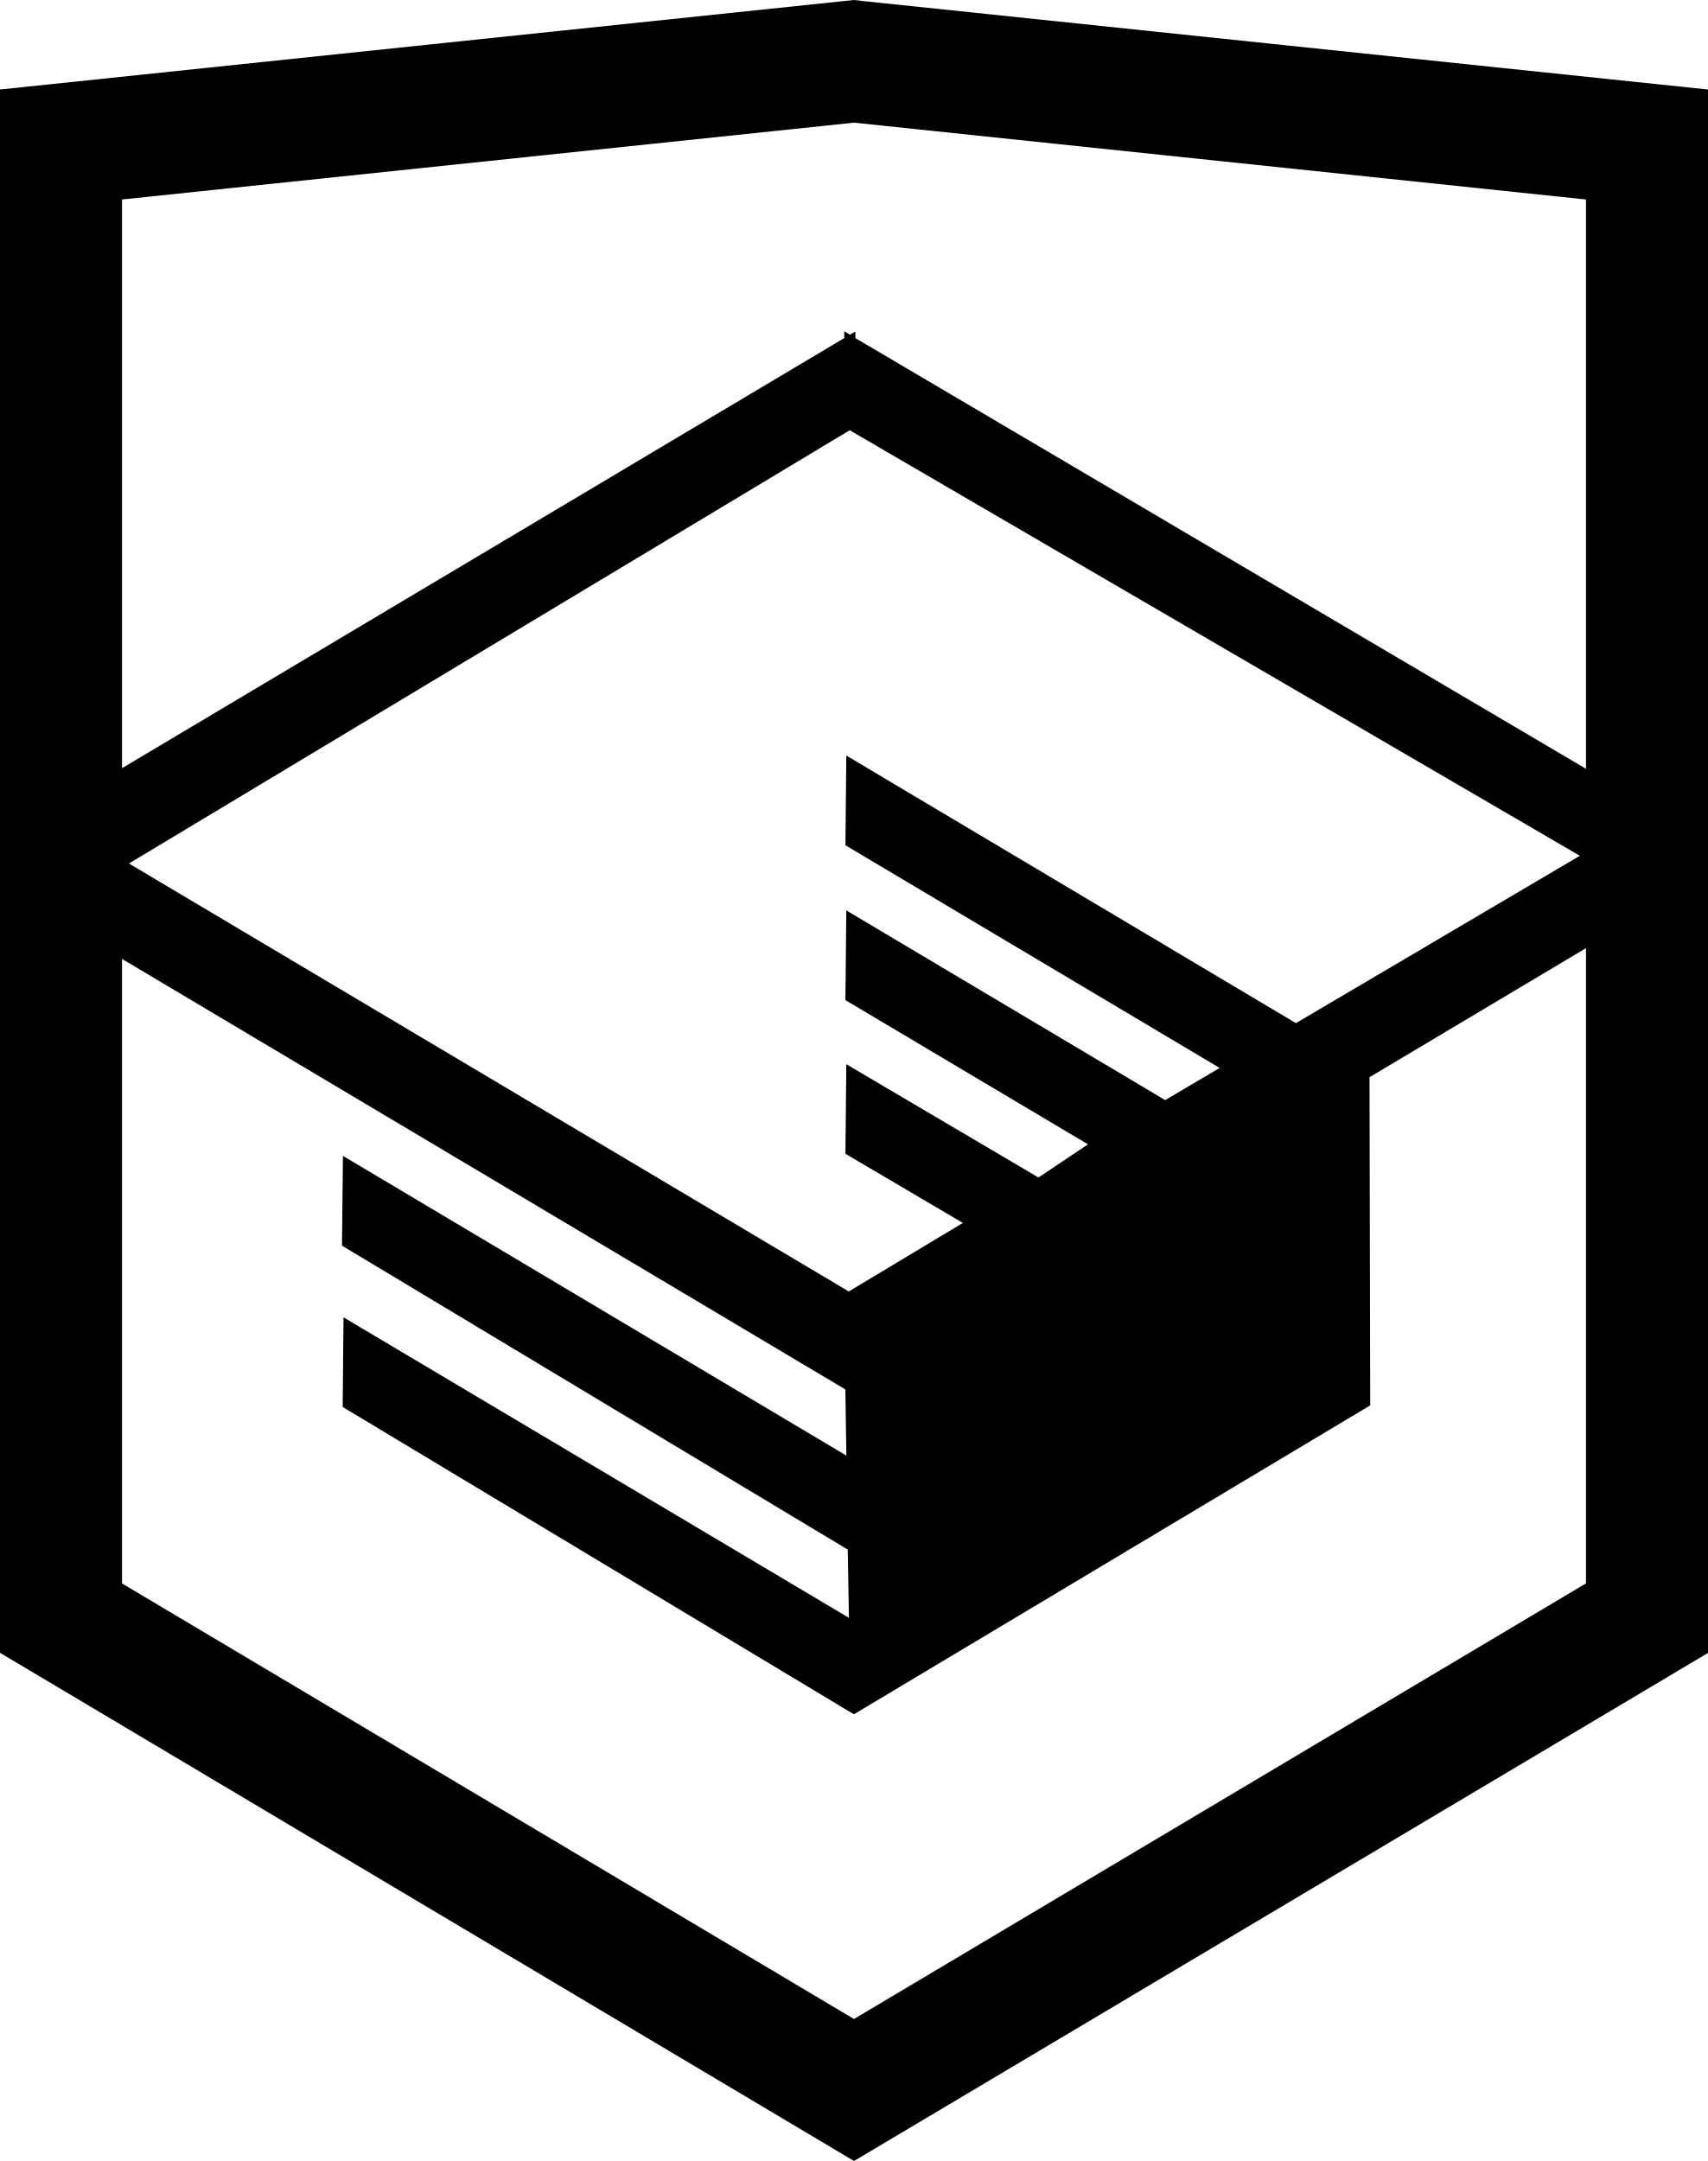
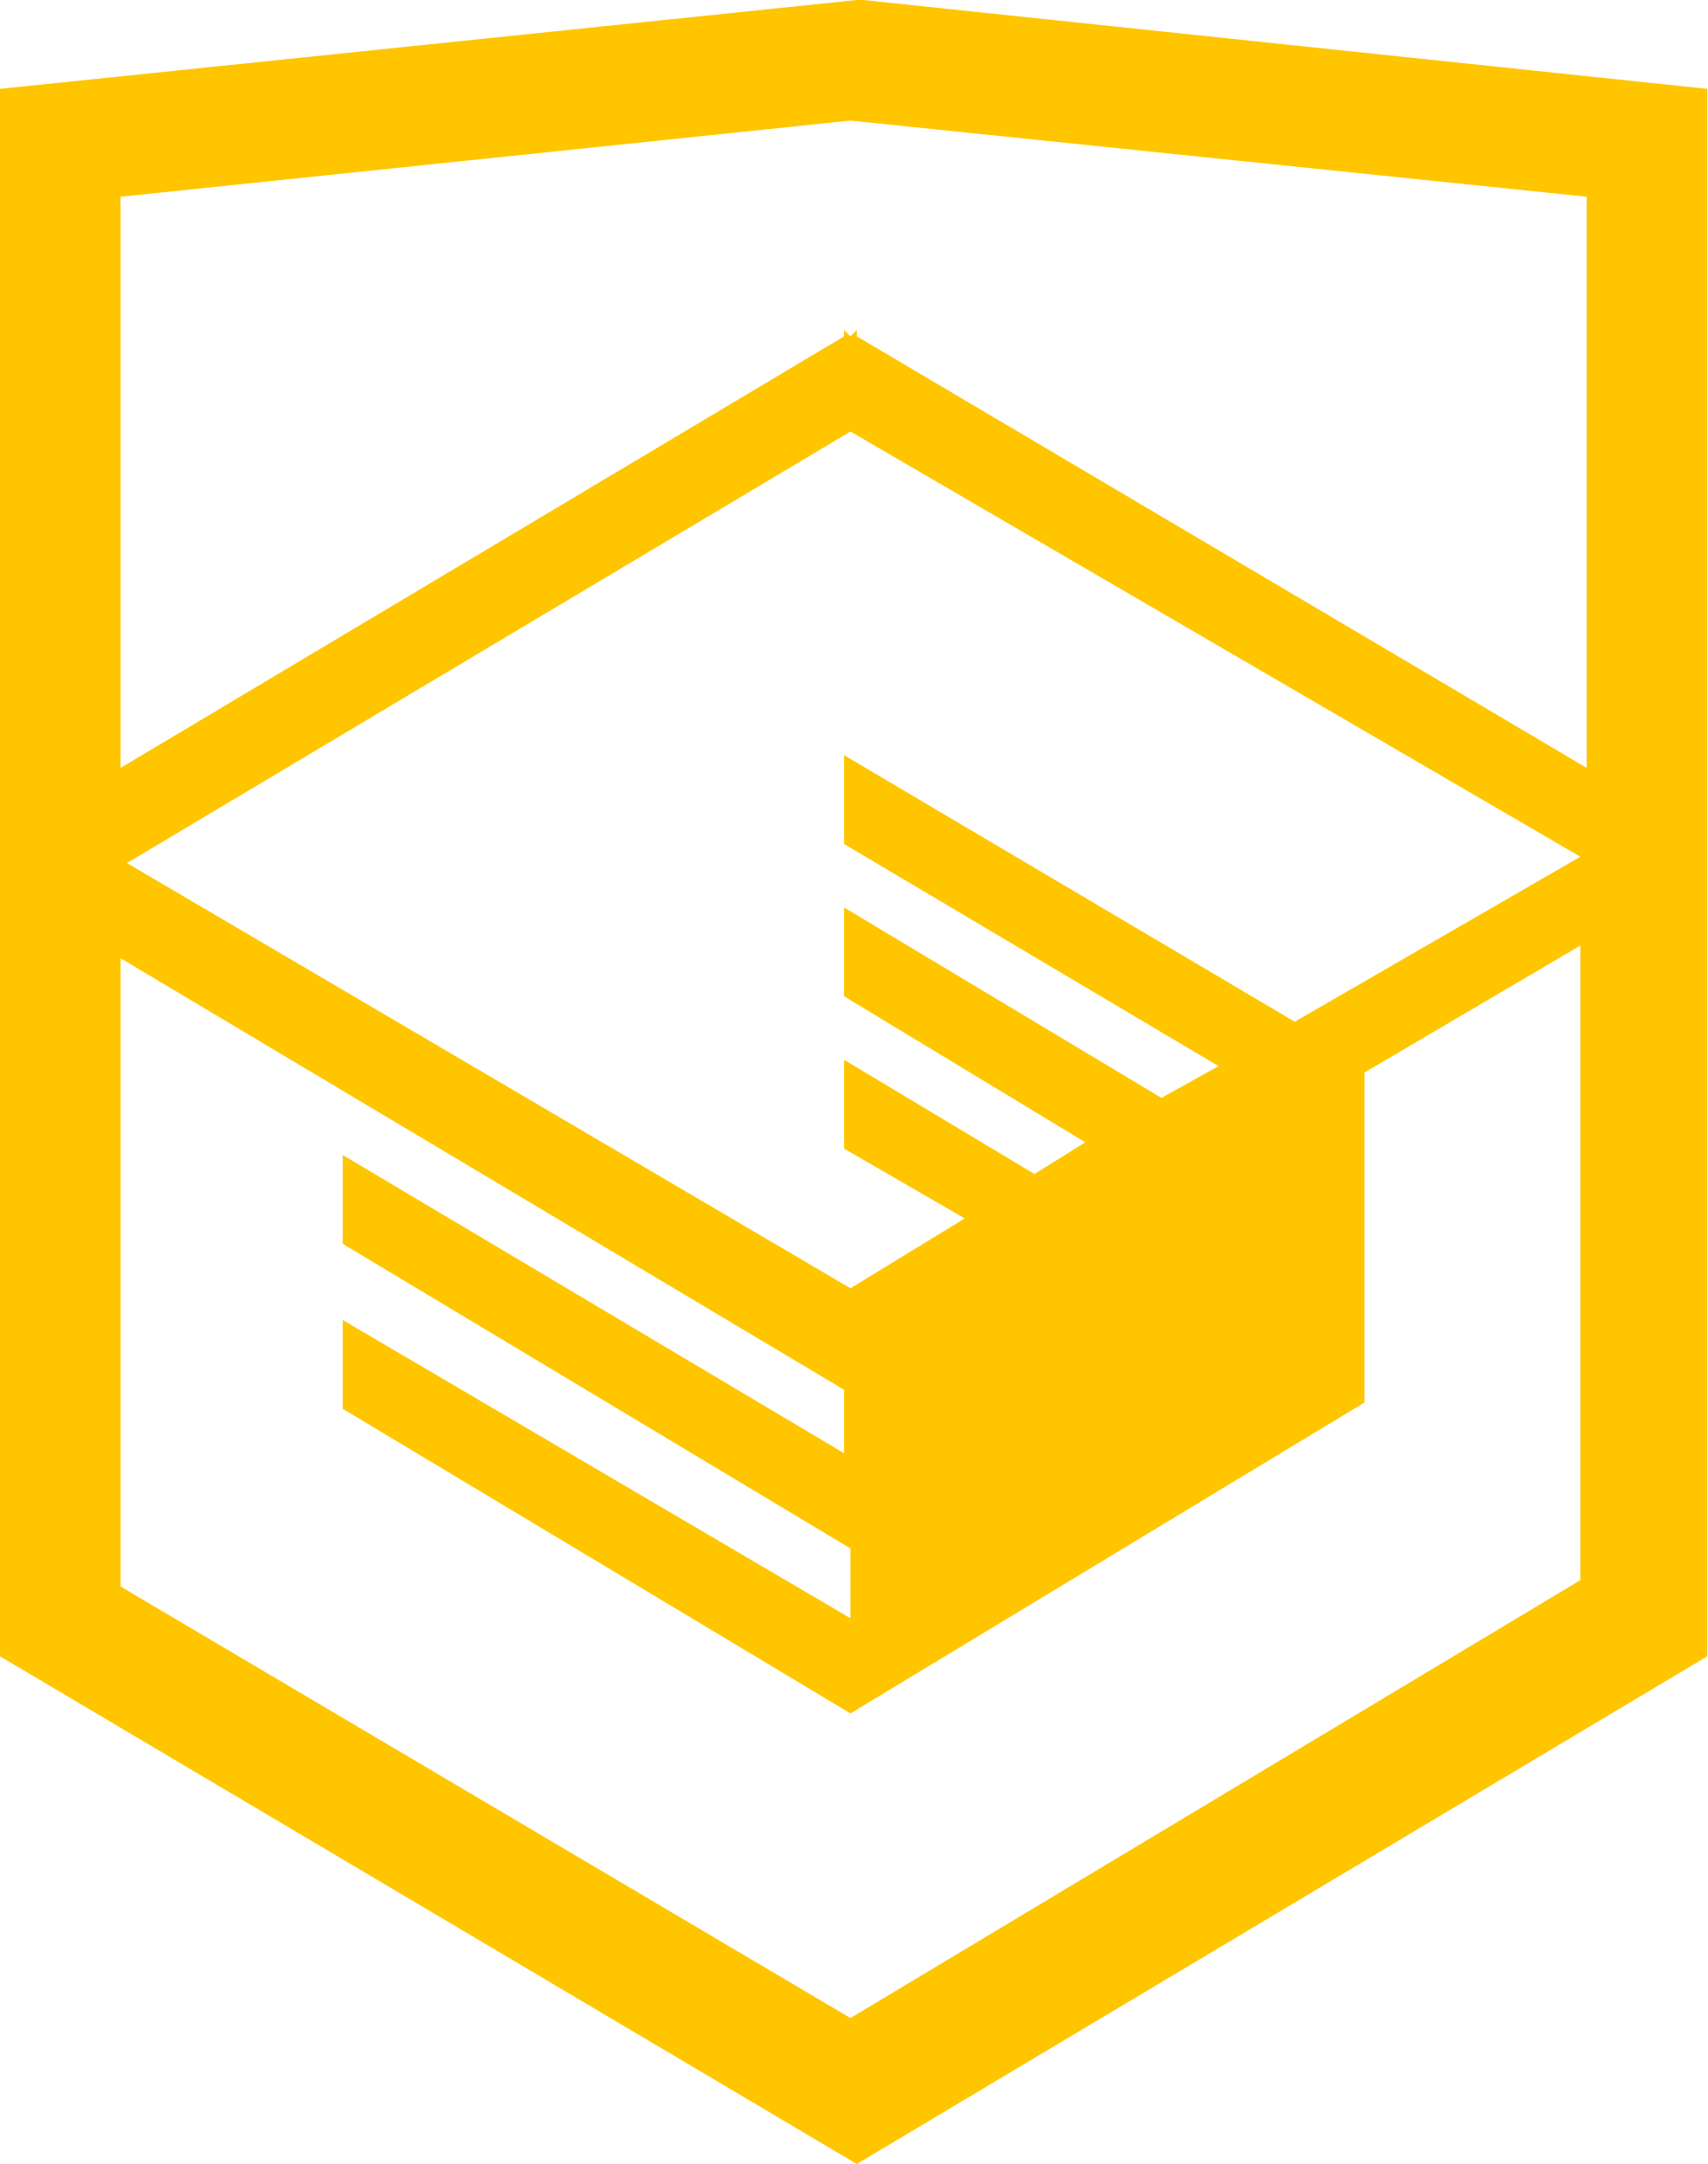
- <svg xmlns="http://www.w3.org/2000/svg" version="1.1" id="Layer_1" x="0px" y="0px" width="26.943px" height="34.09px" viewBox="0 0 26.943 34.09" enable-background="new 0 0 26.943 34.09" xml:space="preserve">
-   <path d="M13.62,0.017L13.472,0L0,1.412v24.661l13.473,8.017l13.43-7.99l0.042-0.025V1.412L13.62,0.017z M25.019,12.127L13.495,5.334 L13.494,5.23l-0.087,0.05l-0.088-0.056v0.109L1.925,12.118V3.147l11.548-1.212l11.547,1.212V12.127z M13.405,6.787L24.923,13.5 l-4.479,2.64l-7.093-4.221l-0.014,1.415l5.904,3.513l-0.86,0.507l-5.03-2.992l-0.014,1.415l3.827,2.275l-0.782,0.523l-3.031-1.787 l-0.014,1.413l1.853,1.091l-1.8,1.081L2.034,13.622L13.405,6.787z M1.925,15.127l11.411,6.791l0.016,1.044L5.41,18.234L5.395,19.65 l7.979,4.795l0.018,1.076l-7.973-4.74l-0.013,1.414l8.021,4.822l0.046,0.025l8.143-4.872l-0.011-5.177l3.415-2.036v10.021 L13.472,31.85L1.925,24.979V15.127z" />
+ <svg xmlns="http://www.w3.org/2000/svg" version="1.1" id="Layer_1" x="0px" y="0px" viewBox="0 0 26.9 34.1" style="enable-background:new 0 0 26.9 34.1;" xml:space="preserve">
+   <style type="text/css">
+ 	.st0{fill:#FFC600;}
+ </style>
+   <path class="st0" d="M13.6,0l-0.1,0L0,1.4v24.7l13.5,8l13.4-8l0,0V1.4L13.6,0z M25,12.1L13.5,5.3l0-0.1l-0.1,0.1l-0.1-0.1v0.1  L1.9,12.1v-9l11.5-1.2L25,3.1L25,12.1L25,12.1z M13.4,6.8l11.5,6.7l-4.5,2.6l-7.1-4.2l0,1.4l5.9,3.5l-0.9,0.5l-5-3l0,1.4l3.8,2.3  l-0.8,0.5l-3-1.8l0,1.4l1.9,1.1l-1.8,1.1L2,13.6L13.4,6.8z M1.9,15.1l11.4,6.8l0,1l-7.9-4.7l0,1.4l8,4.8l0,1.1l-8-4.7l0,1.4l8,4.8  l0,0l8.1-4.9l0-5.2l3.4-2v10l-11.5,6.9L1.9,25V15.1z" />
</svg>
